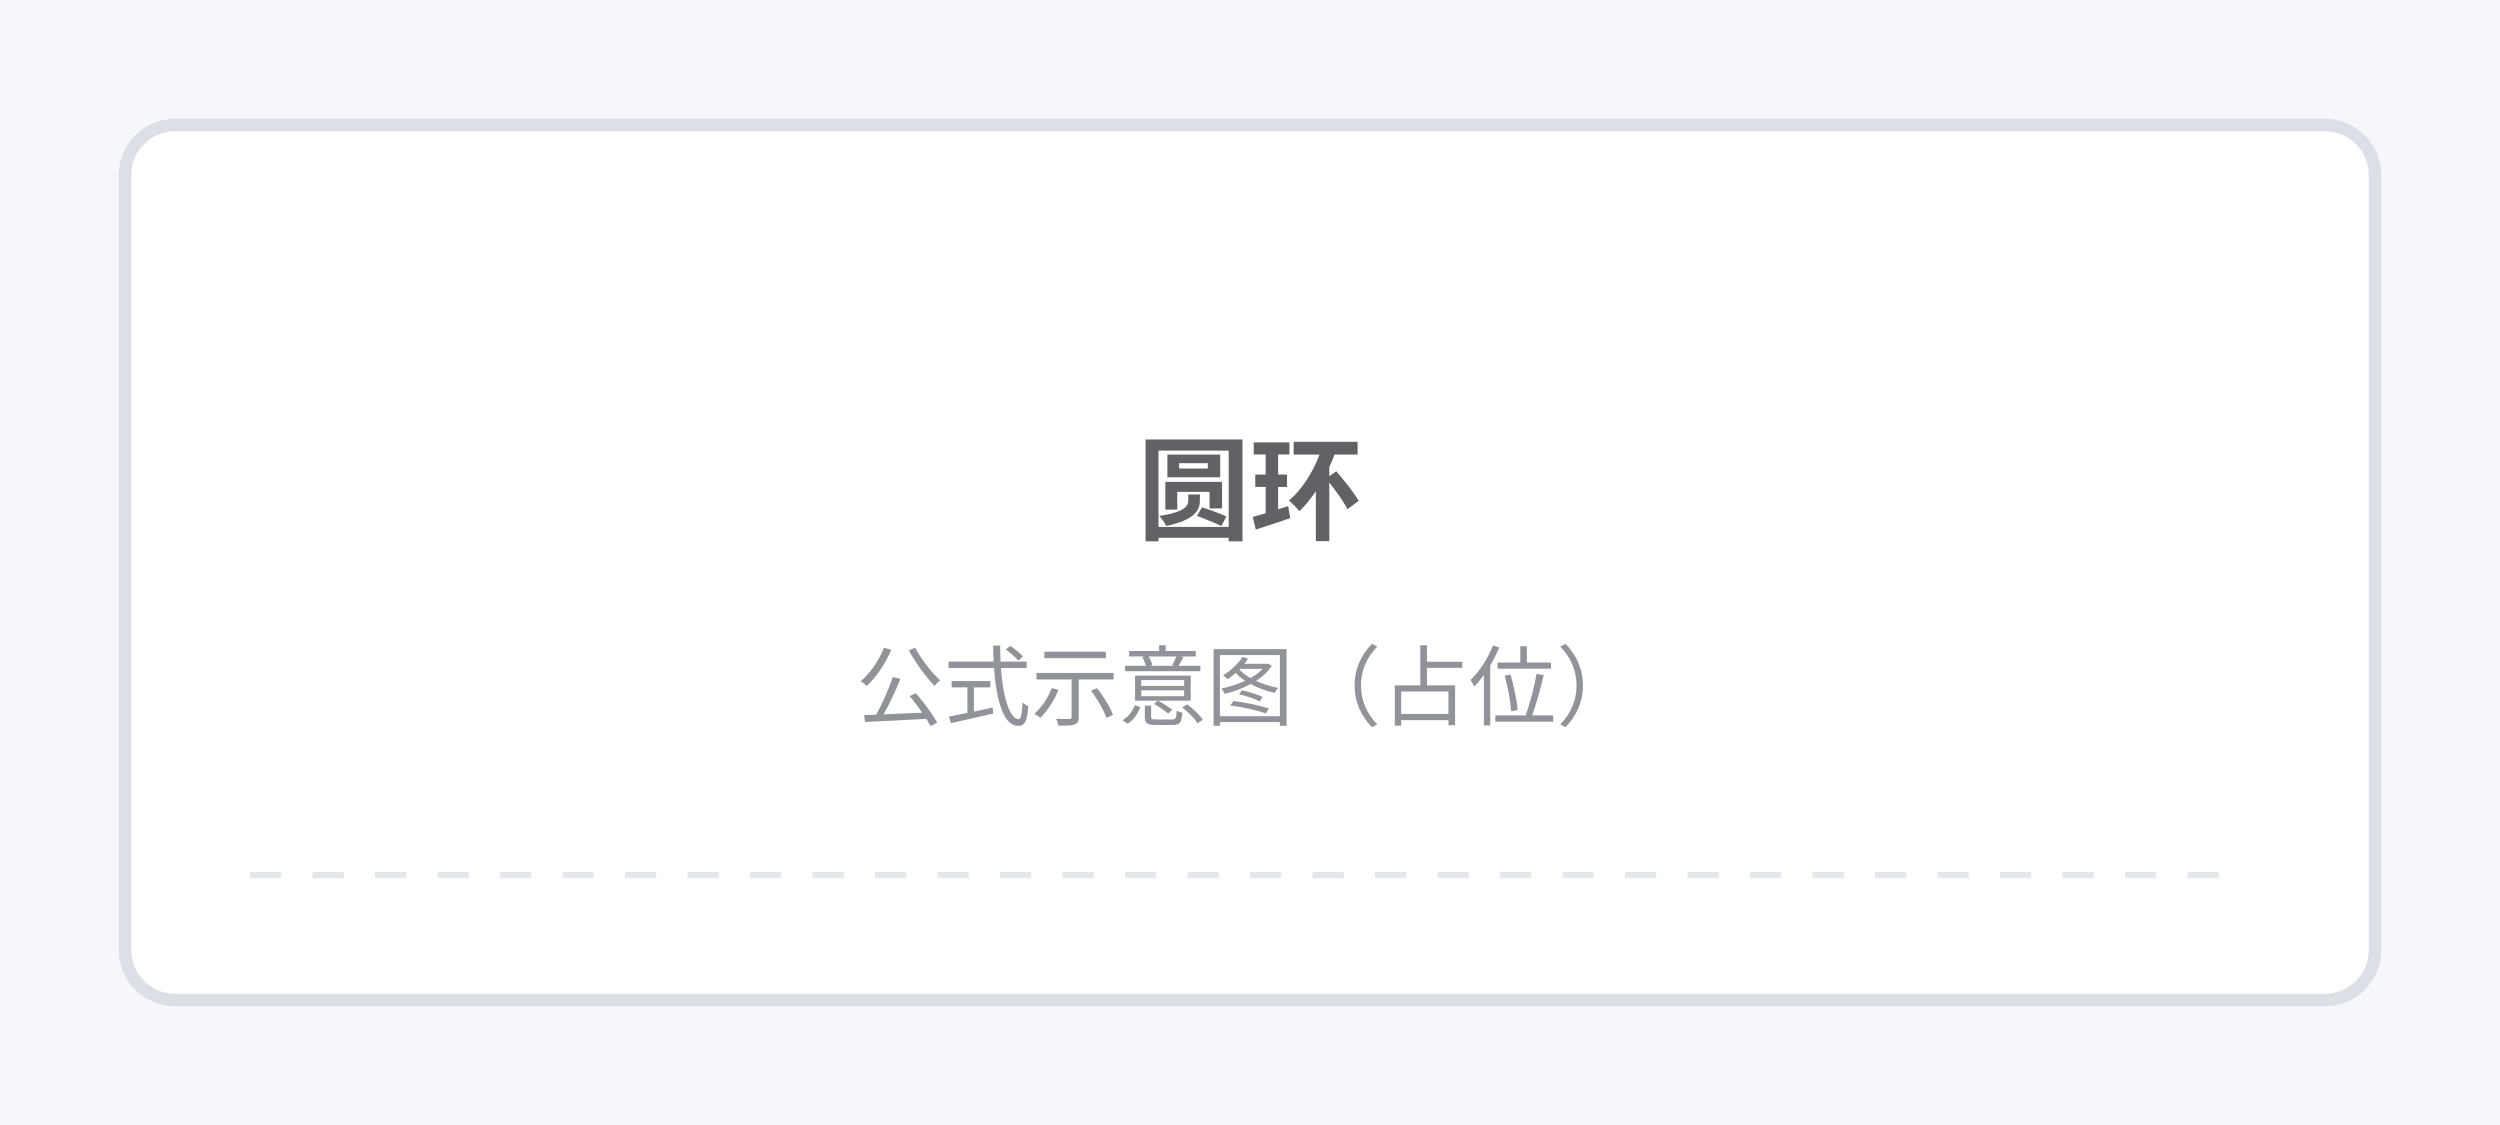
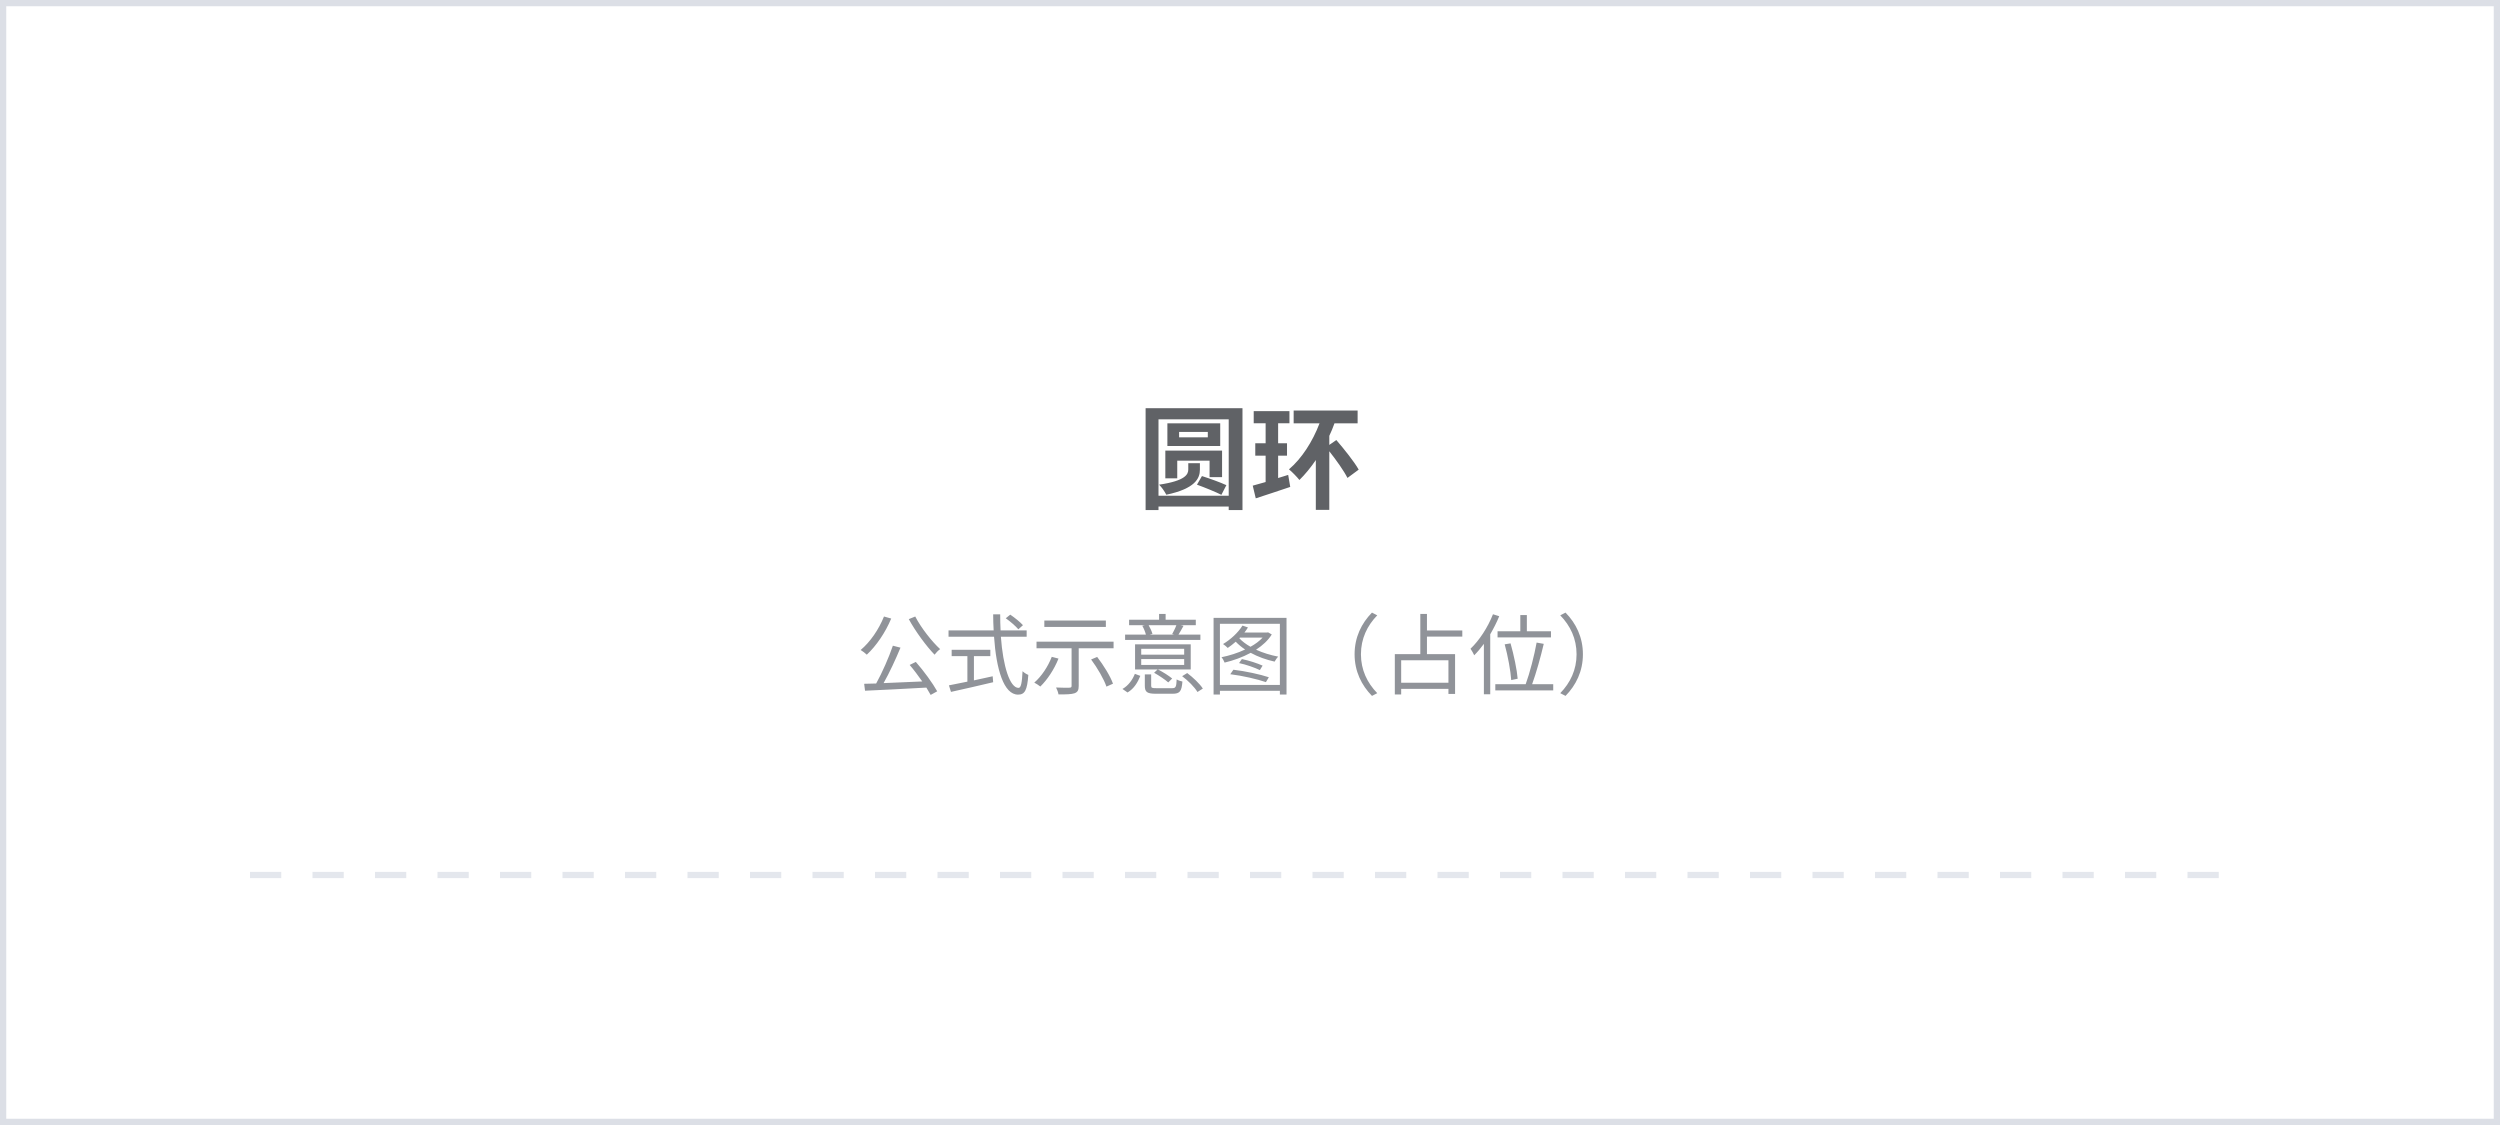
<svg xmlns="http://www.w3.org/2000/svg" width="400" height="180" viewBox="0 0 400 180">
-   <rect width="400" height="180" fill="#f5f7fa" />
-   <rect x="20" y="20" width="360" height="140" rx="8" fill="#ffffff" stroke="#dcdfe6" stroke-width="2" />
-   <text x="200" y="85" font-family="Arial, sans-serif" font-size="18" fill="#606266" text-anchor="middle" font-weight="bold">圆环</text>
-   <text x="200" y="115" font-family="Arial, sans-serif" font-size="14" fill="#909399" text-anchor="middle">公式示意图（占位）</text>
+   <rect width="400" height="180" fill="#ffffff" stroke="#dcdfe6" stroke-width="2" />
+   <text x="200" y="80" font-family="Arial, sans-serif" font-size="18" fill="#606266" text-anchor="middle" font-weight="bold">圆环</text>
+   <text x="200" y="110" font-family="Arial, sans-serif" font-size="14" fill="#909399" text-anchor="middle">公式示意图（占位）</text>
  <line x1="40" y1="140" x2="360" y2="140" stroke="#e4e7ed" stroke-width="1" stroke-dasharray="5,5" />
</svg>
